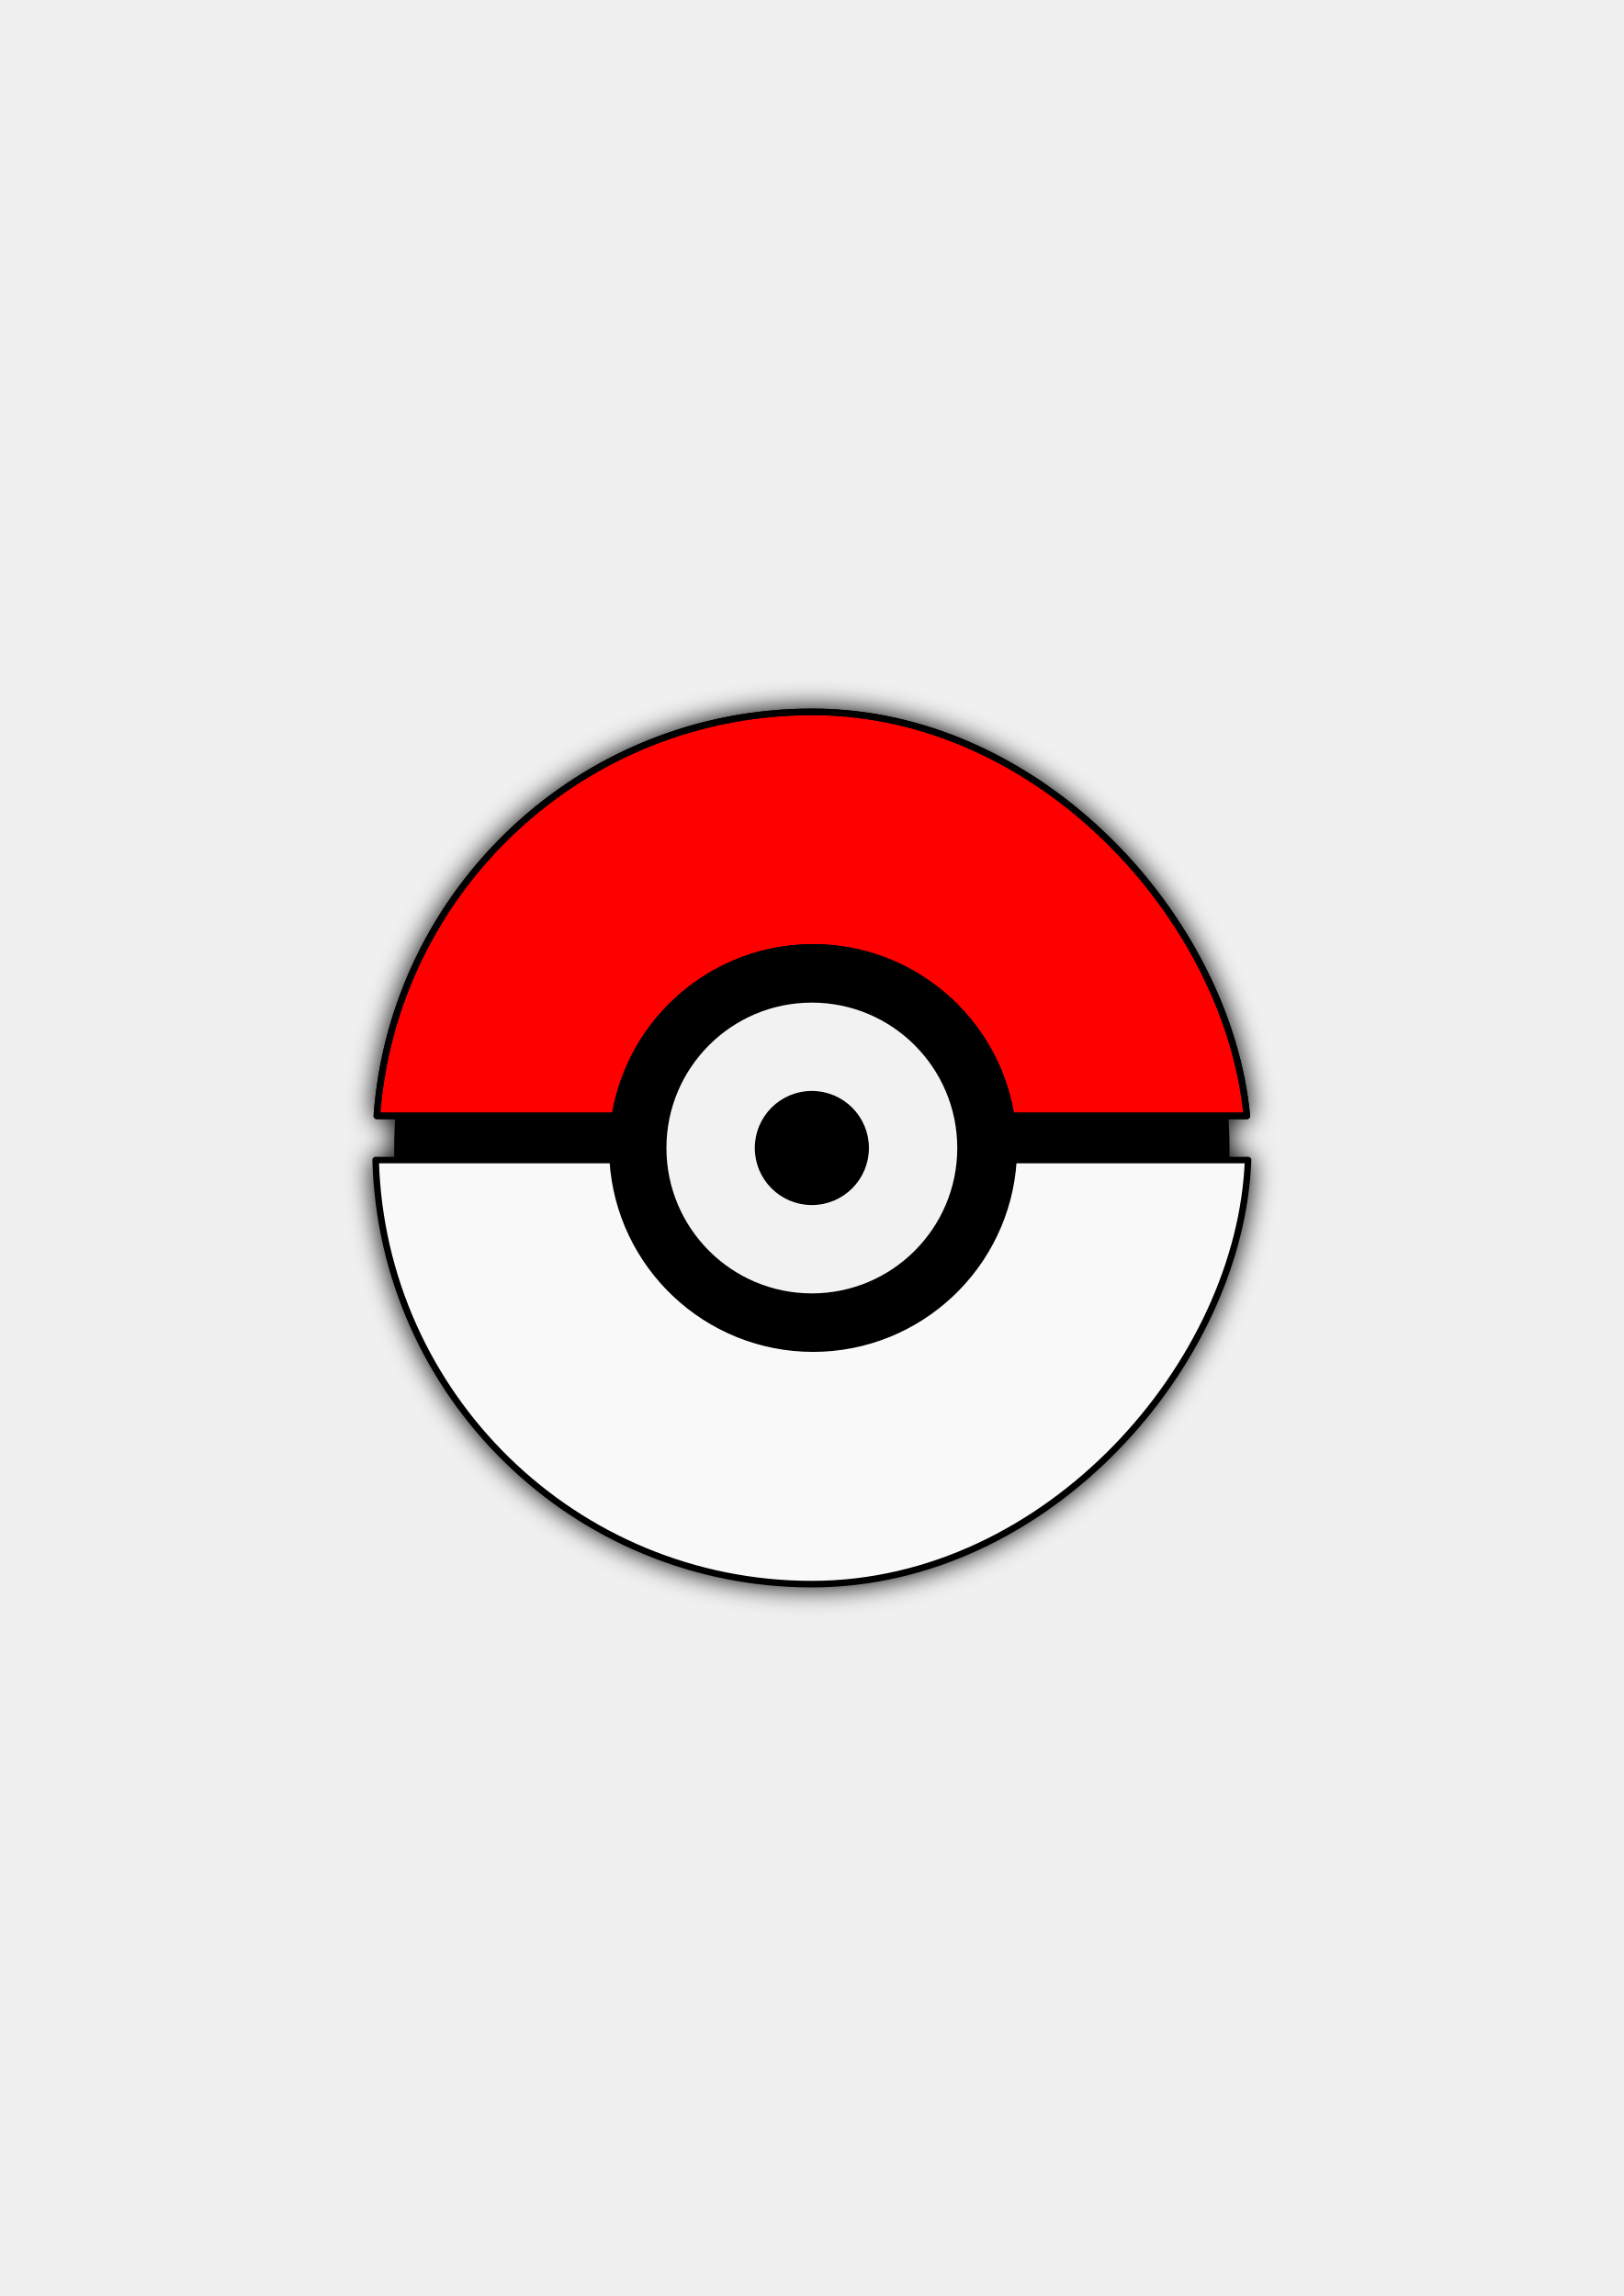
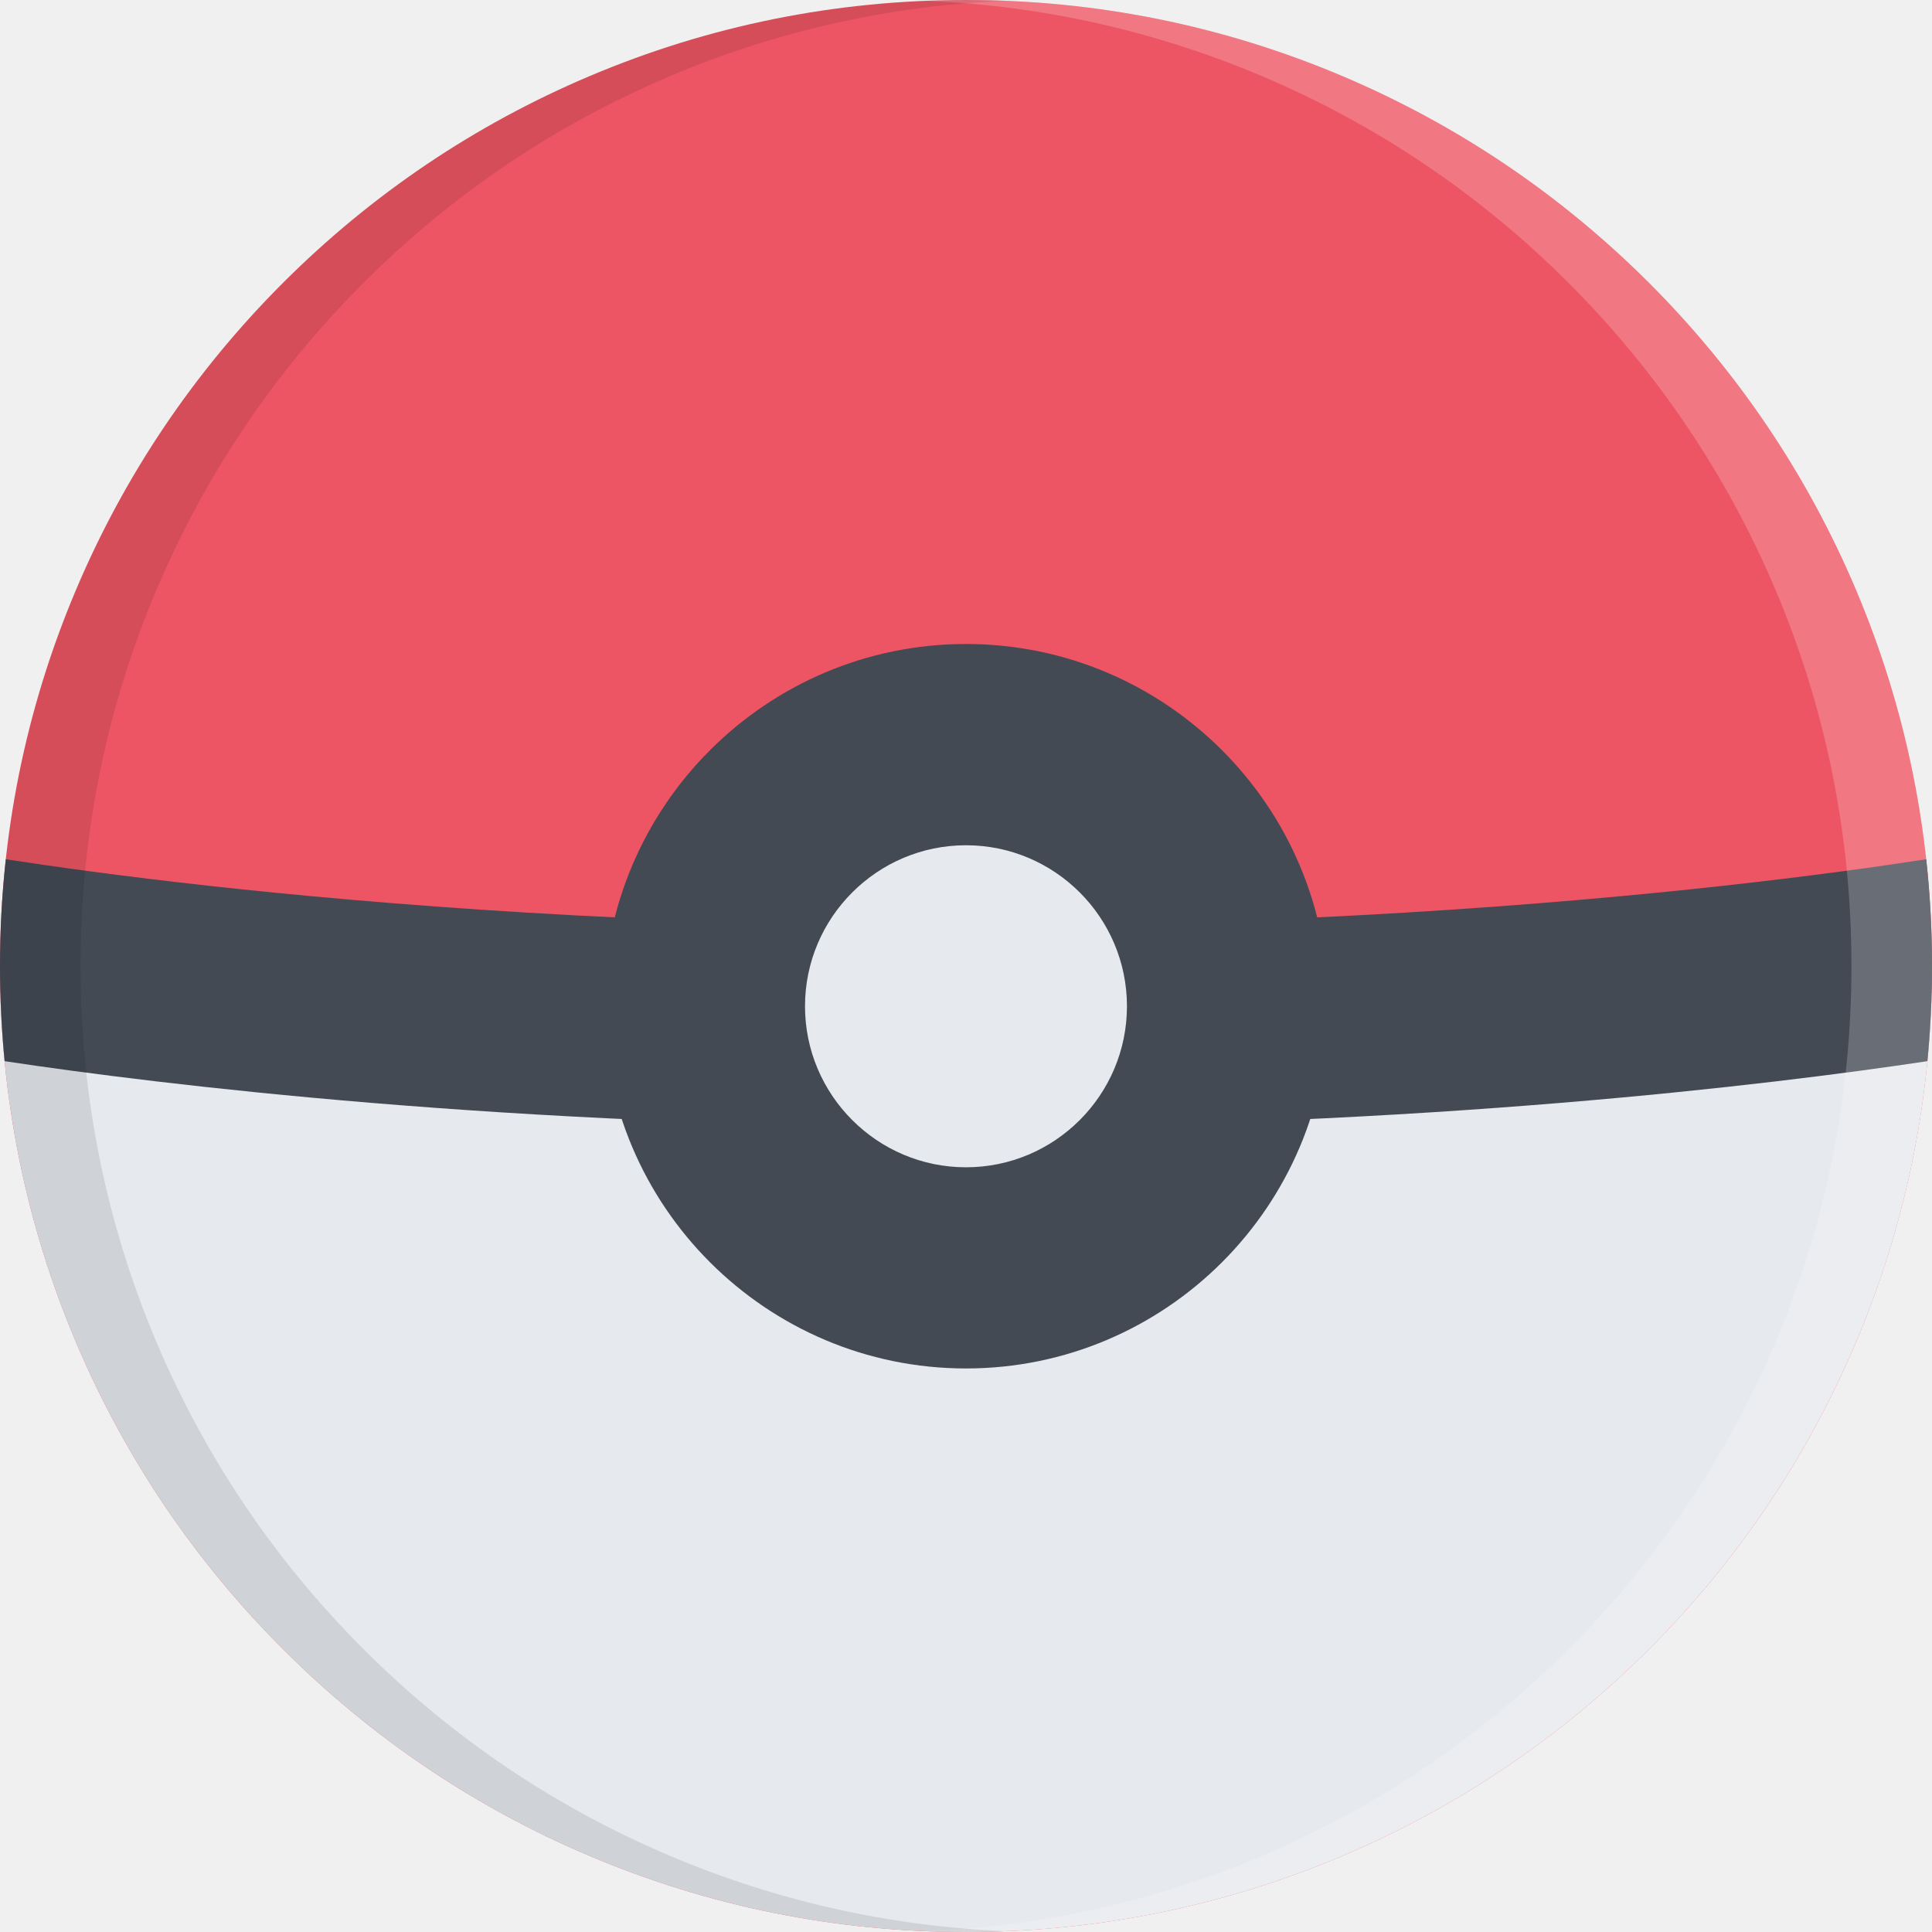
- <svg xmlns="http://www.w3.org/2000/svg" xmlns:xlink="http://www.w3.org/1999/xlink" width="210mm" height="297mm" viewBox="0 0 744.094 1052.362" id="svg2" version="1.1">
-   <defs id="defs4">
-     <linearGradient>
-       <stop style="stop-color:#ffffff;stop-opacity:1" offset="0" id="stop4483" />
-       <stop style="stop-color:#ff0000;stop-opacity:0;" offset="1" id="stop4485" />
-     </linearGradient>
-     <linearGradient xlink:href="#lindearGradient4481" id="linearGradient4489" x1="-1500" y1="892.362" x2="-1420" y2="1312.362" gradientUnits="userSpaceOnUse" />
-     <filter style="color-interpolation-filters:sRGB" id="filter4520" x="-0.036" width="1.072" y="-0.036" height="1.072">
-       <feGaussianBlur stdDeviation="5.997" id="feGaussianBlur4522" />
-     </filter>
-   </defs>
-   <g id="layer1">
-     <g id="g4498" style="fill:#000000;filter:url(#filter4520)" transform="translate(1872.654,-633.8961)">
-       <circle r="189.974" cy="1160.077" cx="-1500.607" id="circle4500" style="opacity:1;fill:#000000;fill-opacity:1;stroke:#000000;stroke-width:2.85;stroke-linejoin:round;stroke-miterlimit:4;stroke-dasharray:none;stroke-dashoffset:0;stroke-opacity:1" />
-       <path id="path4502" d="m -1500.513,960.179 c -105.47,0 -191.864,81.641 -199.451,185.174 l 109.139,0 a 92.058,92.058 0 0 1 90.816,-77.233 92.058,92.058 0 0 1 90.777,77.564 l 0.072,0 0,-0.332 107.91,0 c -8.674,-90.194 -94.566,-185.174 -199.264,-185.174 z" style="opacity:1;fill:#000000;fill-opacity:1;stroke:#000000;stroke-width:3;stroke-linejoin:round;stroke-miterlimit:4;stroke-dasharray:none;stroke-dashoffset:0;stroke-opacity:1" />
-       <path id="path4504" d="m -1500.607,1091.936 a 68.141,68.141 0 0 0 -68.141,68.141 68.141,68.141 0 0 0 68.141,68.143 68.141,68.141 0 0 0 68.141,-68.143 68.141,68.141 0 0 0 -68.141,-68.141 z m 0,43.49 a 24.651,24.651 0 0 1 24.652,24.65 24.651,24.651 0 0 1 -24.652,24.652 24.651,24.651 0 0 1 -24.65,-24.652 24.651,24.651 0 0 1 24.65,-24.65 z" style="opacity:1;fill:#000000;fill-opacity:1;stroke:#000000;stroke-width:3;stroke-linejoin:round;stroke-miterlimit:4;stroke-dasharray:none;stroke-dashoffset:0;stroke-opacity:1" />
-       <path id="path4506" d="m -1700.507,1165.607 c 2.982,107.853 91.345,194.369 199.918,194.369 108.264,0 196.424,-101.561 199.883,-194.369 l -107.517,0 a 92.058,92.058 0 0 1 -91.861,86.428 92.058,92.058 0 0 1 -91.775,-86.428 l -108.647,0 z" style="opacity:1;fill:#000000;fill-opacity:1;stroke:#000000;stroke-width:3;stroke-linejoin:round;stroke-miterlimit:4;stroke-dasharray:none;stroke-dashoffset:0;stroke-opacity:1" />
-       <path style="opacity:1;fill:#000000;fill-opacity:1;stroke:#000000;stroke-width:3;stroke-linejoin:round;stroke-miterlimit:4;stroke-dasharray:none;stroke-dashoffset:0;stroke-opacity:1" d="m -1500.513,960.179 c -105.47,0 -191.864,81.641 -199.451,185.174 l 109.139,0 a 92.058,92.058 0 0 1 90.816,-77.233 92.058,92.058 0 0 1 90.777,77.564 l 0.072,0 0,-0.332 107.91,0 c -8.674,-90.194 -94.566,-185.174 -199.264,-185.174 z" id="path4508" />
-     </g>
-     <g id="g4491" transform="translate(1872.654,-633.8961)">
-       <circle style="opacity:1;fill:#000000;fill-opacity:1;stroke:#000000;stroke-width:2.85;stroke-linejoin:round;stroke-miterlimit:4;stroke-dasharray:none;stroke-dashoffset:0;stroke-opacity:1" id="circle4275" cx="-1500.607" cy="1160.077" r="189.974" />
-       <path style="opacity:1;fill:#ff0000;fill-opacity:1;stroke:#000000;stroke-width:3;stroke-linejoin:round;stroke-miterlimit:4;stroke-dasharray:none;stroke-dashoffset:0;stroke-opacity:1" d="m -1500.513,960.179 c -105.47,0 -191.864,81.641 -199.451,185.174 l 109.139,0 a 92.058,92.058 0 0 1 90.816,-77.233 92.058,92.058 0 0 1 90.777,77.564 l 0.072,0 0,-0.332 107.91,0 c -8.674,-90.194 -94.566,-185.174 -199.264,-185.174 z" id="path4277" />
-       <path style="opacity:1;fill:#f2f2f2;fill-opacity:1;stroke:#000000;stroke-width:3;stroke-linejoin:round;stroke-miterlimit:4;stroke-dasharray:none;stroke-dashoffset:0;stroke-opacity:1" d="m -1500.607,1091.936 a 68.141,68.141 0 0 0 -68.141,68.141 68.141,68.141 0 0 0 68.141,68.143 68.141,68.141 0 0 0 68.141,-68.143 68.141,68.141 0 0 0 -68.141,-68.141 z m 0,43.49 a 24.651,24.651 0 0 1 24.652,24.65 24.651,24.651 0 0 1 -24.652,24.652 24.651,24.651 0 0 1 -24.65,-24.652 24.651,24.651 0 0 1 24.65,-24.65 z" id="path4279" />
-       <path style="opacity:1;fill:#f9f9f9;fill-opacity:1;stroke:#000000;stroke-width:3;stroke-linejoin:round;stroke-miterlimit:4;stroke-dasharray:none;stroke-dashoffset:0;stroke-opacity:1" d="m -1700.507,1165.607 c 2.982,107.853 91.345,194.369 199.918,194.369 108.264,0 196.424,-101.561 199.883,-194.369 l -107.517,0 a 92.058,92.058 0 0 1 -91.861,86.428 92.058,92.058 0 0 1 -91.775,-86.428 l -108.647,0 z" id="path4281" />
-       <path id="path4479" d="m -1500.513,960.179 c -105.47,0 -191.864,81.641 -199.451,185.174 l 109.139,0 a 92.058,92.058 0 0 1 90.816,-77.233 92.058,92.058 0 0 1 90.777,77.564 l 0.072,0 0,-0.332 107.91,0 c -8.674,-90.194 -94.566,-185.174 -199.264,-185.174 z" style="opacity:1;fill:url(#linearGradient4489);fill-opacity:1;stroke:#000000;stroke-width:3;stroke-linejoin:round;stroke-miterlimit:4;stroke-dasharray:none;stroke-dashoffset:0;stroke-opacity:1" />
-     </g>
-   </g>
+ <svg xmlns="http://www.w3.org/2000/svg" version="1.1" id="Layer_1" x="0px" y="0px" viewBox="0 0 511.985 511.985" style="enable-background:new 0 0 511.985 511.985;" xml:space="preserve">
+   <path style="fill:#ED5564;" d="M491.859,156.348c-12.891-30.483-31.342-57.865-54.842-81.372  c-23.516-23.5-50.904-41.96-81.373-54.85c-31.56-13.351-65.091-20.125-99.652-20.125c-34.554,0-68.083,6.773-99.645,20.125  c-30.483,12.89-57.865,31.351-81.373,54.85c-23.499,23.507-41.959,50.889-54.85,81.372C6.774,187.91,0,221.44,0,255.993  c0,34.56,6.773,68.091,20.125,99.652c12.89,30.469,31.351,57.857,54.85,81.357c23.507,23.516,50.889,41.967,81.373,54.857  c31.562,13.344,65.091,20.125,99.645,20.125c34.561,0,68.092-6.781,99.652-20.125c30.469-12.891,57.857-31.342,81.373-54.857  c23.5-23.5,41.951-50.889,54.842-81.357c13.344-31.561,20.125-65.092,20.125-99.652C511.984,221.44,505.203,187.91,491.859,156.348z  " />
+   <path style="fill:#E6E9ED;" d="M0.102,263.18c0.875,32.014,7.593,63.092,20.023,92.465c12.89,30.469,31.351,57.857,54.85,81.357  c23.507,23.516,50.889,41.967,81.373,54.857c31.562,13.344,65.091,20.125,99.645,20.125c34.561,0,68.092-6.781,99.652-20.125  c30.469-12.891,57.857-31.342,81.373-54.857c23.5-23.5,41.951-50.889,54.842-81.357c12.438-29.373,19.156-60.451,20.031-92.465  H0.102z" />
+   <path style="fill:#434A54;" d="M510.765,281.211c0.812-8.344,1.219-16.75,1.219-25.218c0-9.516-0.516-18.953-1.531-28.289  c-12.719,1.961-30.984,4.516-53.998,7.054c-43.688,4.82-113.904,10.57-200.463,10.57c-86.552,0-156.776-5.75-200.455-10.57  c-23.022-2.539-41.28-5.093-53.998-7.054C0.516,237.04,0,246.478,0,255.993c0,8.468,0.406,16.875,1.219,25.218  c41.53,6.25,133.027,17.436,254.773,17.436S469.234,287.461,510.765,281.211z" />
+   <path style="fill:#E6E9ED;" d="M309.334,266.656c0,29.459-23.891,53.334-53.342,53.334c-29.452,0-53.334-23.875-53.334-53.334  c0-29.453,23.882-53.327,53.334-53.327C285.443,213.33,309.334,237.204,309.334,266.656z" />
+   <path style="fill:#434A54;" d="M255.992,170.66c-52.936,0-95.997,43.069-95.997,95.997s43.062,95.988,95.997,95.988  s95.996-43.061,95.996-95.988C351.988,213.729,308.928,170.66,255.992,170.66z M255.992,309.335  c-23.522,0-42.663-19.156-42.663-42.678c0-23.523,19.14-42.663,42.663-42.663c23.531,0,42.654,19.14,42.654,42.663  C298.646,290.178,279.523,309.335,255.992,309.335z" />
+   <path style="opacity:0.2;fill:#FFFFFF;enable-background:new    ;" d="M491.859,156.348c-12.891-30.483-31.342-57.865-54.842-81.372  c-23.516-23.5-50.904-41.96-81.373-54.85c-31.56-13.351-65.091-20.125-99.652-20.125c-3.57,0-7.125,0.078-10.664,0.219  c30.789,1.25,60.662,7.93,88.974,19.906c30.498,12.89,57.873,31.351,81.371,54.85c23.5,23.507,41.969,50.889,54.857,81.372  c13.359,31.562,20.109,65.092,20.109,99.646c0,34.56-6.75,68.091-20.109,99.652c-12.889,30.469-31.357,57.857-54.857,81.357  c-23.498,23.516-50.873,41.967-81.371,54.857c-28.312,11.969-58.186,18.656-88.974,19.906c3.539,0.141,7.093,0.219,10.664,0.219  c34.561,0,68.092-6.781,99.652-20.125c30.469-12.891,57.857-31.342,81.373-54.857c23.5-23.5,41.951-50.889,54.842-81.357  c13.344-31.561,20.125-65.092,20.125-99.652C511.984,221.44,505.203,187.91,491.859,156.348z" />
+   <path style="opacity:0.1;enable-background:new    ;" d="M20.125,355.645c12.89,30.469,31.351,57.857,54.85,81.357  c23.507,23.516,50.889,41.967,81.373,54.857c31.562,13.344,65.091,20.125,99.645,20.125c3.57,0,7.125-0.078,10.664-0.219  c-30.789-1.25-60.67-7.938-88.982-19.906c-30.483-12.891-57.857-31.342-81.364-54.857c-23.507-23.5-41.96-50.889-54.858-81.357  c-13.352-31.56-20.117-65.091-20.117-99.652c0-34.554,6.765-68.084,20.116-99.646C54.35,125.864,72.803,98.481,96.31,74.983  c23.507-23.507,50.881-41.968,81.364-54.858c28.312-11.976,58.193-18.656,88.982-19.906c-3.539-0.14-7.094-0.218-10.664-0.218  c-34.554,0-68.083,6.773-99.645,20.125c-30.483,12.89-57.865,31.351-81.373,54.858c-23.499,23.499-41.959,50.881-54.85,81.364  C6.774,187.91,0,221.44,0,255.993C0,290.553,6.774,324.085,20.125,355.645z" />
+   <g>
+ </g>
+   <g>
+ </g>
+   <g>
+ </g>
+   <g>
+ </g>
+   <g>
+ </g>
+   <g>
+ </g>
+   <g>
+ </g>
+   <g>
+ </g>
+   <g>
+ </g>
+   <g>
+ </g>
+   <g>
+ </g>
+   <g>
+ </g>
+   <g>
+ </g>
+   <g>
+ </g>
+   <g>
+ </g>
</svg>
